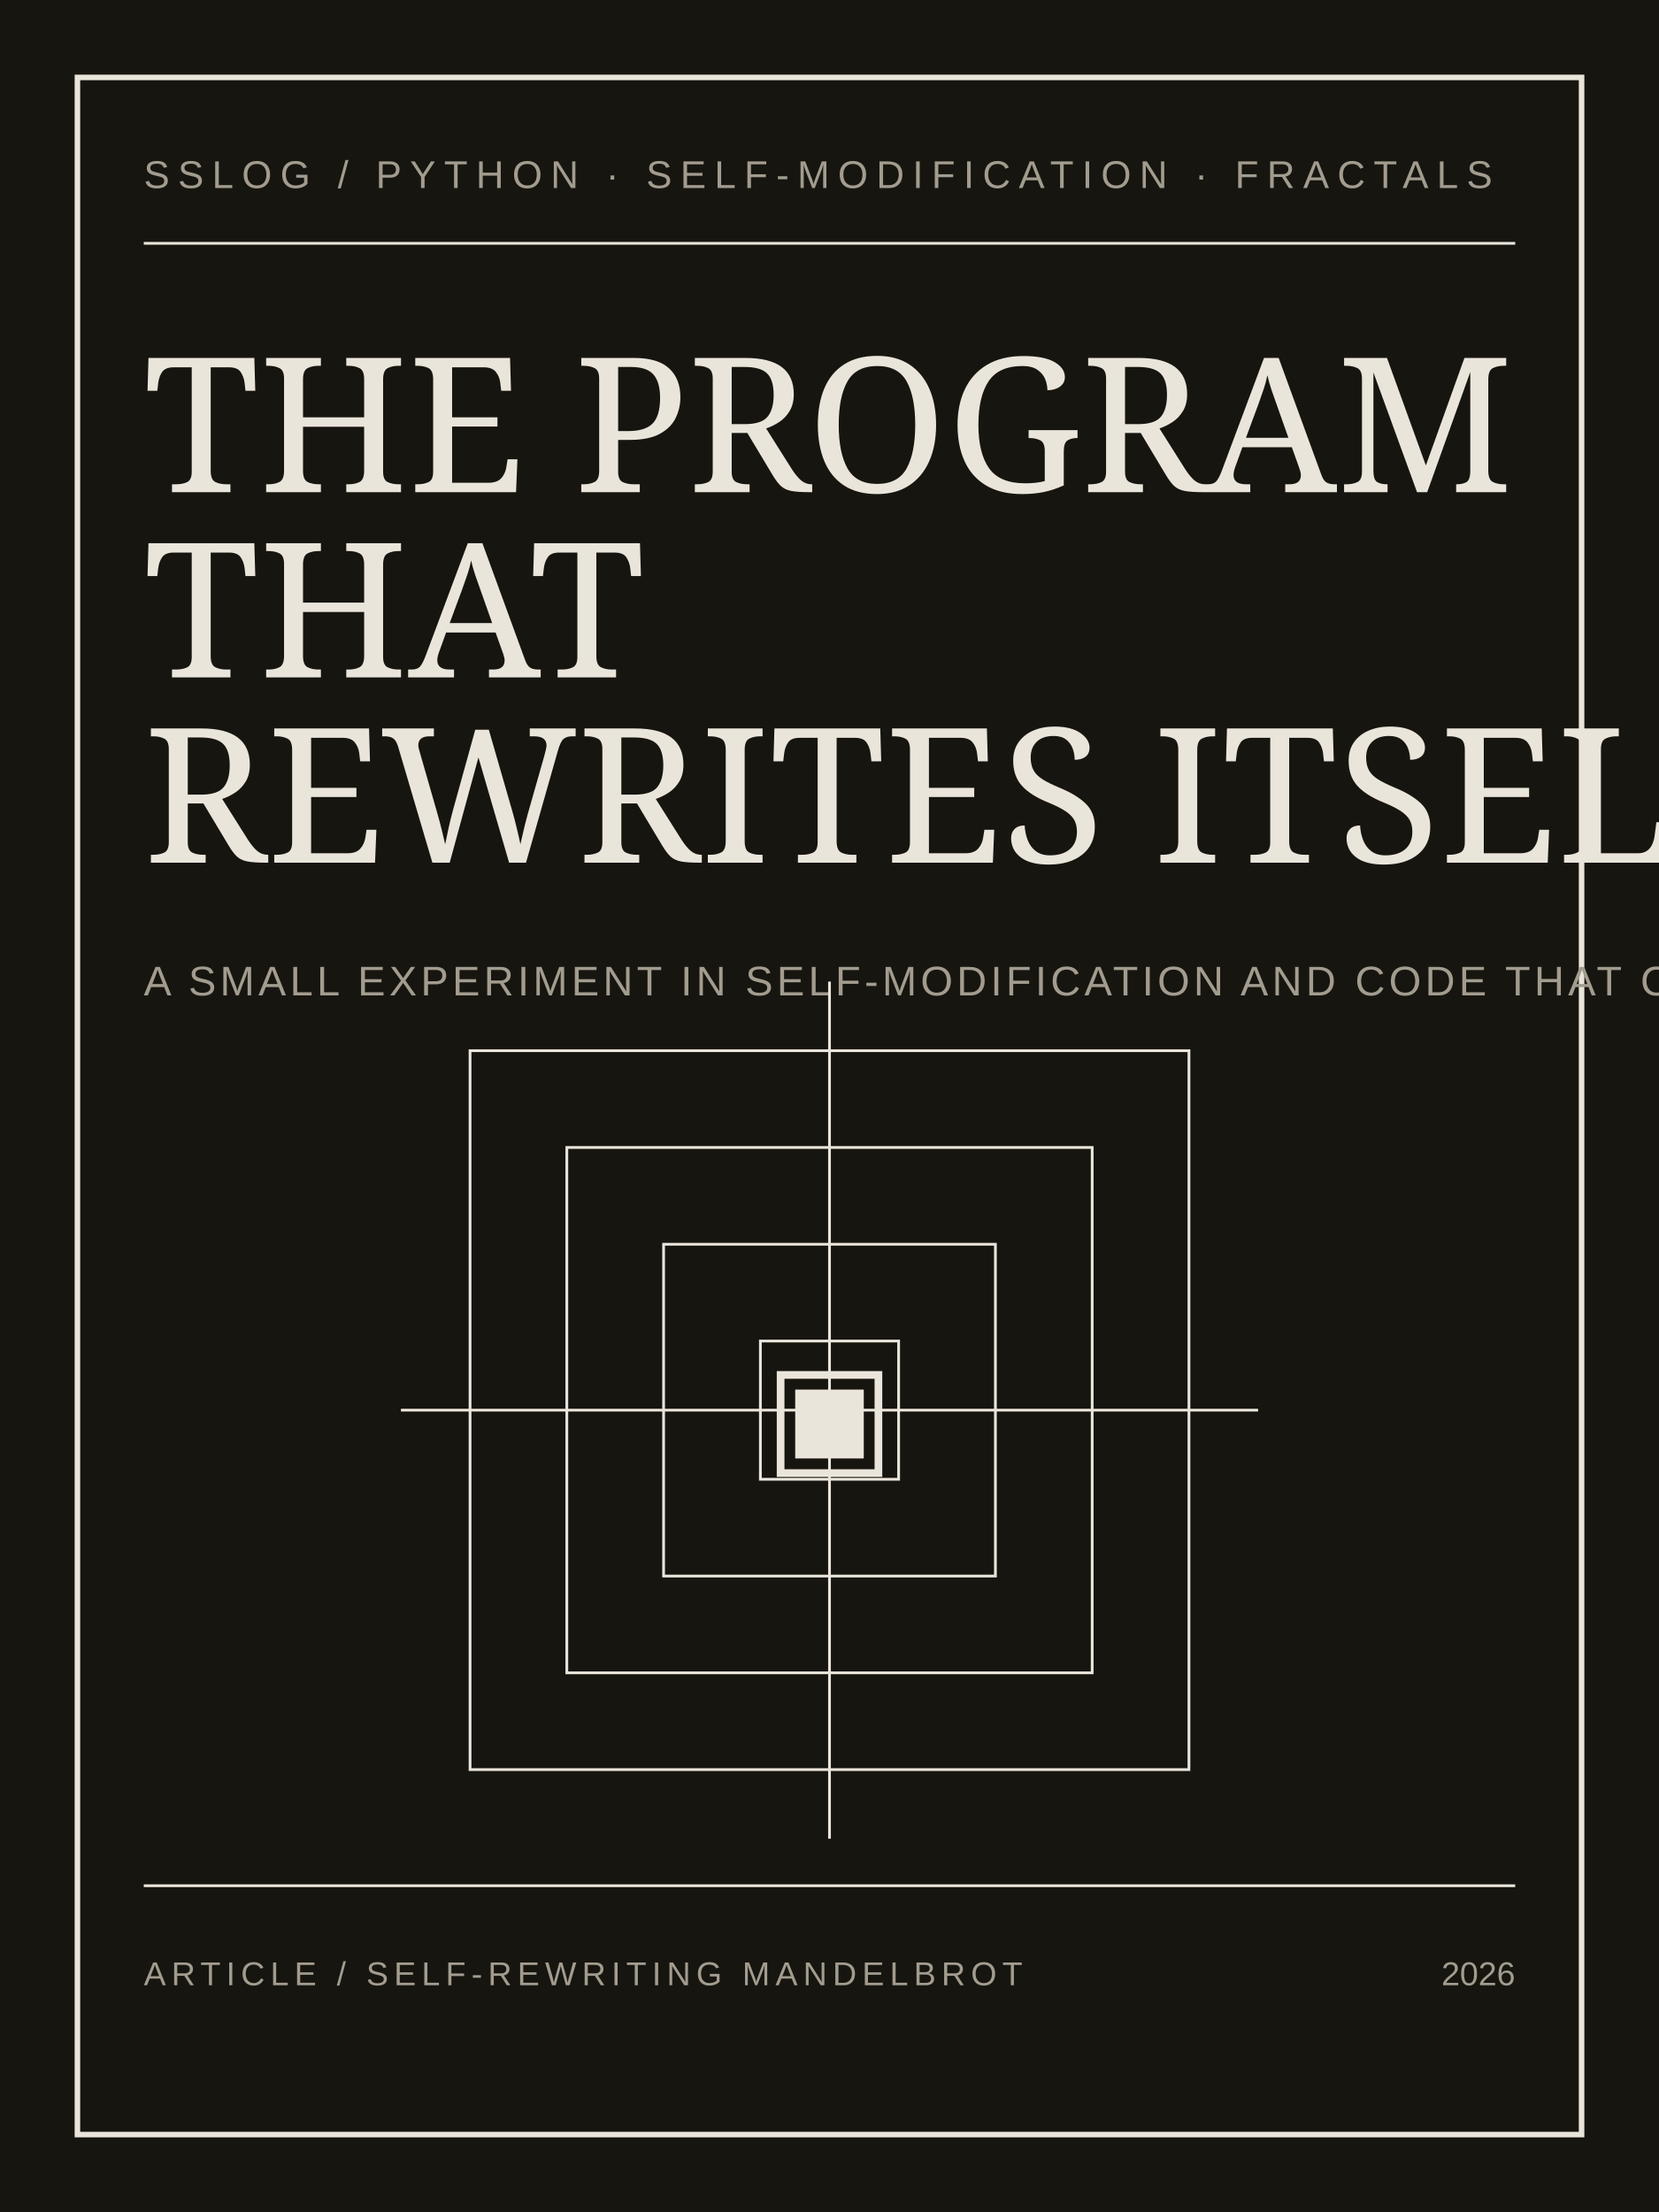
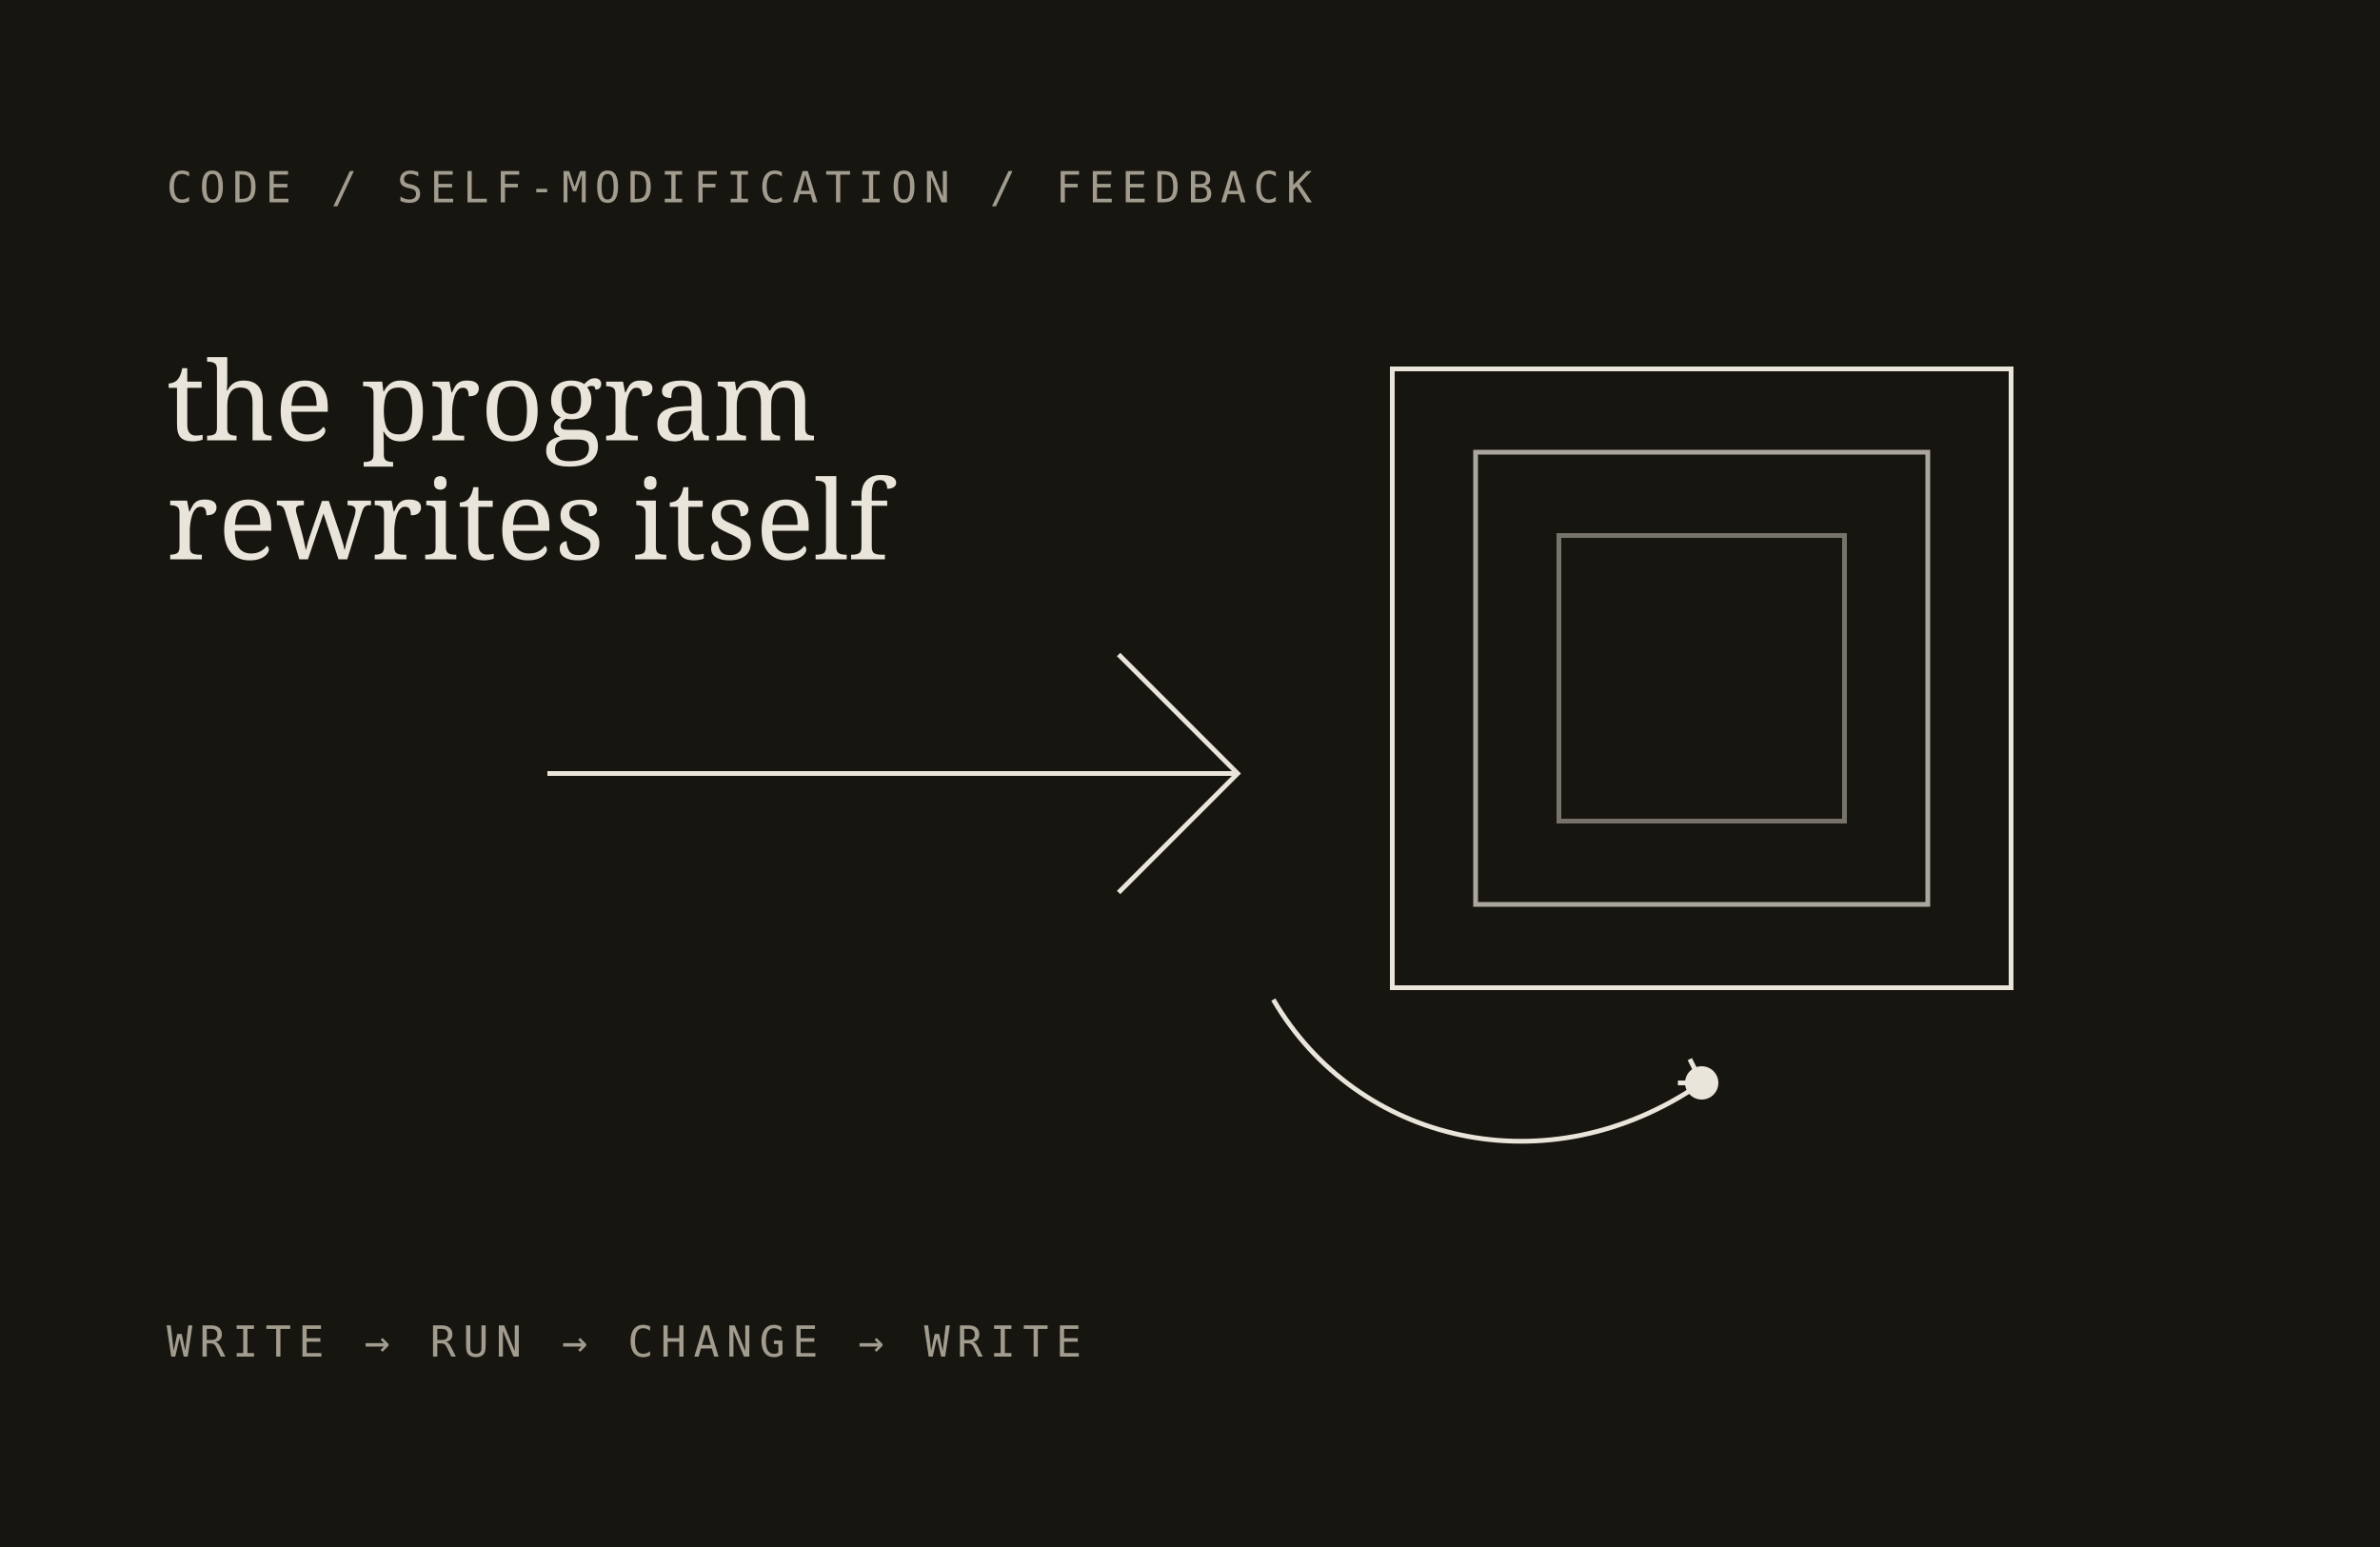
- <svg xmlns="http://www.w3.org/2000/svg" viewBox="0 0 600 800">
-   <rect width="600" height="800" fill="#17150f" />
-   <rect x="28" y="28" width="544" height="744" fill="none" stroke="#eae5db" stroke-width="2" />
-   <text x="52" y="68" font-family="Arial,sans-serif" font-size="14" letter-spacing="3" fill="#a29c8f">SSLOG / PYTHON · SELF-MODIFICATION · FRACTALS</text>
-   <line x1="52" y1="88" x2="548" y2="88" stroke="#eae5db" />
-   <text x="52" y="178" font-family="Georgia,serif" font-size="68" fill="#eae5db">THE PROGRAM</text>
-   <text x="52" y="245" font-family="Georgia,serif" font-size="68" fill="#eae5db">THAT</text>
-   <text x="52" y="312" font-family="Georgia,serif" font-size="68" fill="#eae5db">REWRITES ITSELF</text>
-   <text x="52" y="360" font-family="Arial,sans-serif" font-size="15" letter-spacing="1.4" fill="#a29c8f">A SMALL EXPERIMENT IN SELF-MODIFICATION AND CODE THAT CHANGES ITS OWN RULES.</text>
-   <g transform="translate(300 510)" fill="none" stroke="#eae5db">
-     <rect x="-130" y="-130" width="260" height="260" />
-     <rect x="-95" y="-95" width="190" height="190" />
-     <rect x="-60" y="-60" width="120" height="120" />
-     <rect x="-25" y="-25" width="50" height="50" />
-     <path d="M-155 0H155M0-155V155" />
-     <text x="0" y="18" text-anchor="middle" font-family="Georgia,serif" font-size="50" fill="#eae5db" stroke="none">▣</text>
+ <svg xmlns="http://www.w3.org/2000/svg" viewBox="0 0 1000 650">
+   <rect width="1000" height="650" fill="#17150f" />
+   <g fill="none" stroke="#eae5db" stroke-width="2">
+     <rect x="585" y="155" width="260" height="260" />
+     <rect x="620" y="190" width="190" height="190" opacity=".7" />
+     <rect x="655" y="225" width="120" height="120" opacity=".45" />
+     <path d="M230 325H520M470 275L520 325L470 375M715 455C650 500 570 480 535 420" />
+     <path d="M705 455L715 455L710 445" />
+     <circle cx="715" cy="455" r="7" fill="#eae5db" stroke="none" />
  </g>
-   <line x1="52" y1="682" x2="548" y2="682" stroke="#eae5db" />
-   <text x="52" y="718" font-family="Arial,sans-serif" font-size="12" letter-spacing="2" fill="#a29c8f">ARTICLE / SELF-REWRITING MANDELBROT</text>
-   <text x="548" y="718" text-anchor="end" font-family="Arial,sans-serif" font-size="12" fill="#a29c8f">2026</text>
+   <g fill="#a29c8f" font-family="monospace" font-size="18" letter-spacing="3">
+     <text x="70" y="85">CODE / SELF-MODIFICATION / FEEDBACK</text>
+     <text x="70" y="570">WRITE → RUN → CHANGE → WRITE</text>
+   </g>
+   <g fill="#eae5db" font-family="Georgia,serif">
+     <text x="70" y="185" font-size="46">the program</text>
+     <text x="70" y="235" font-size="46">rewrites itself</text>
+   </g>
</svg>
